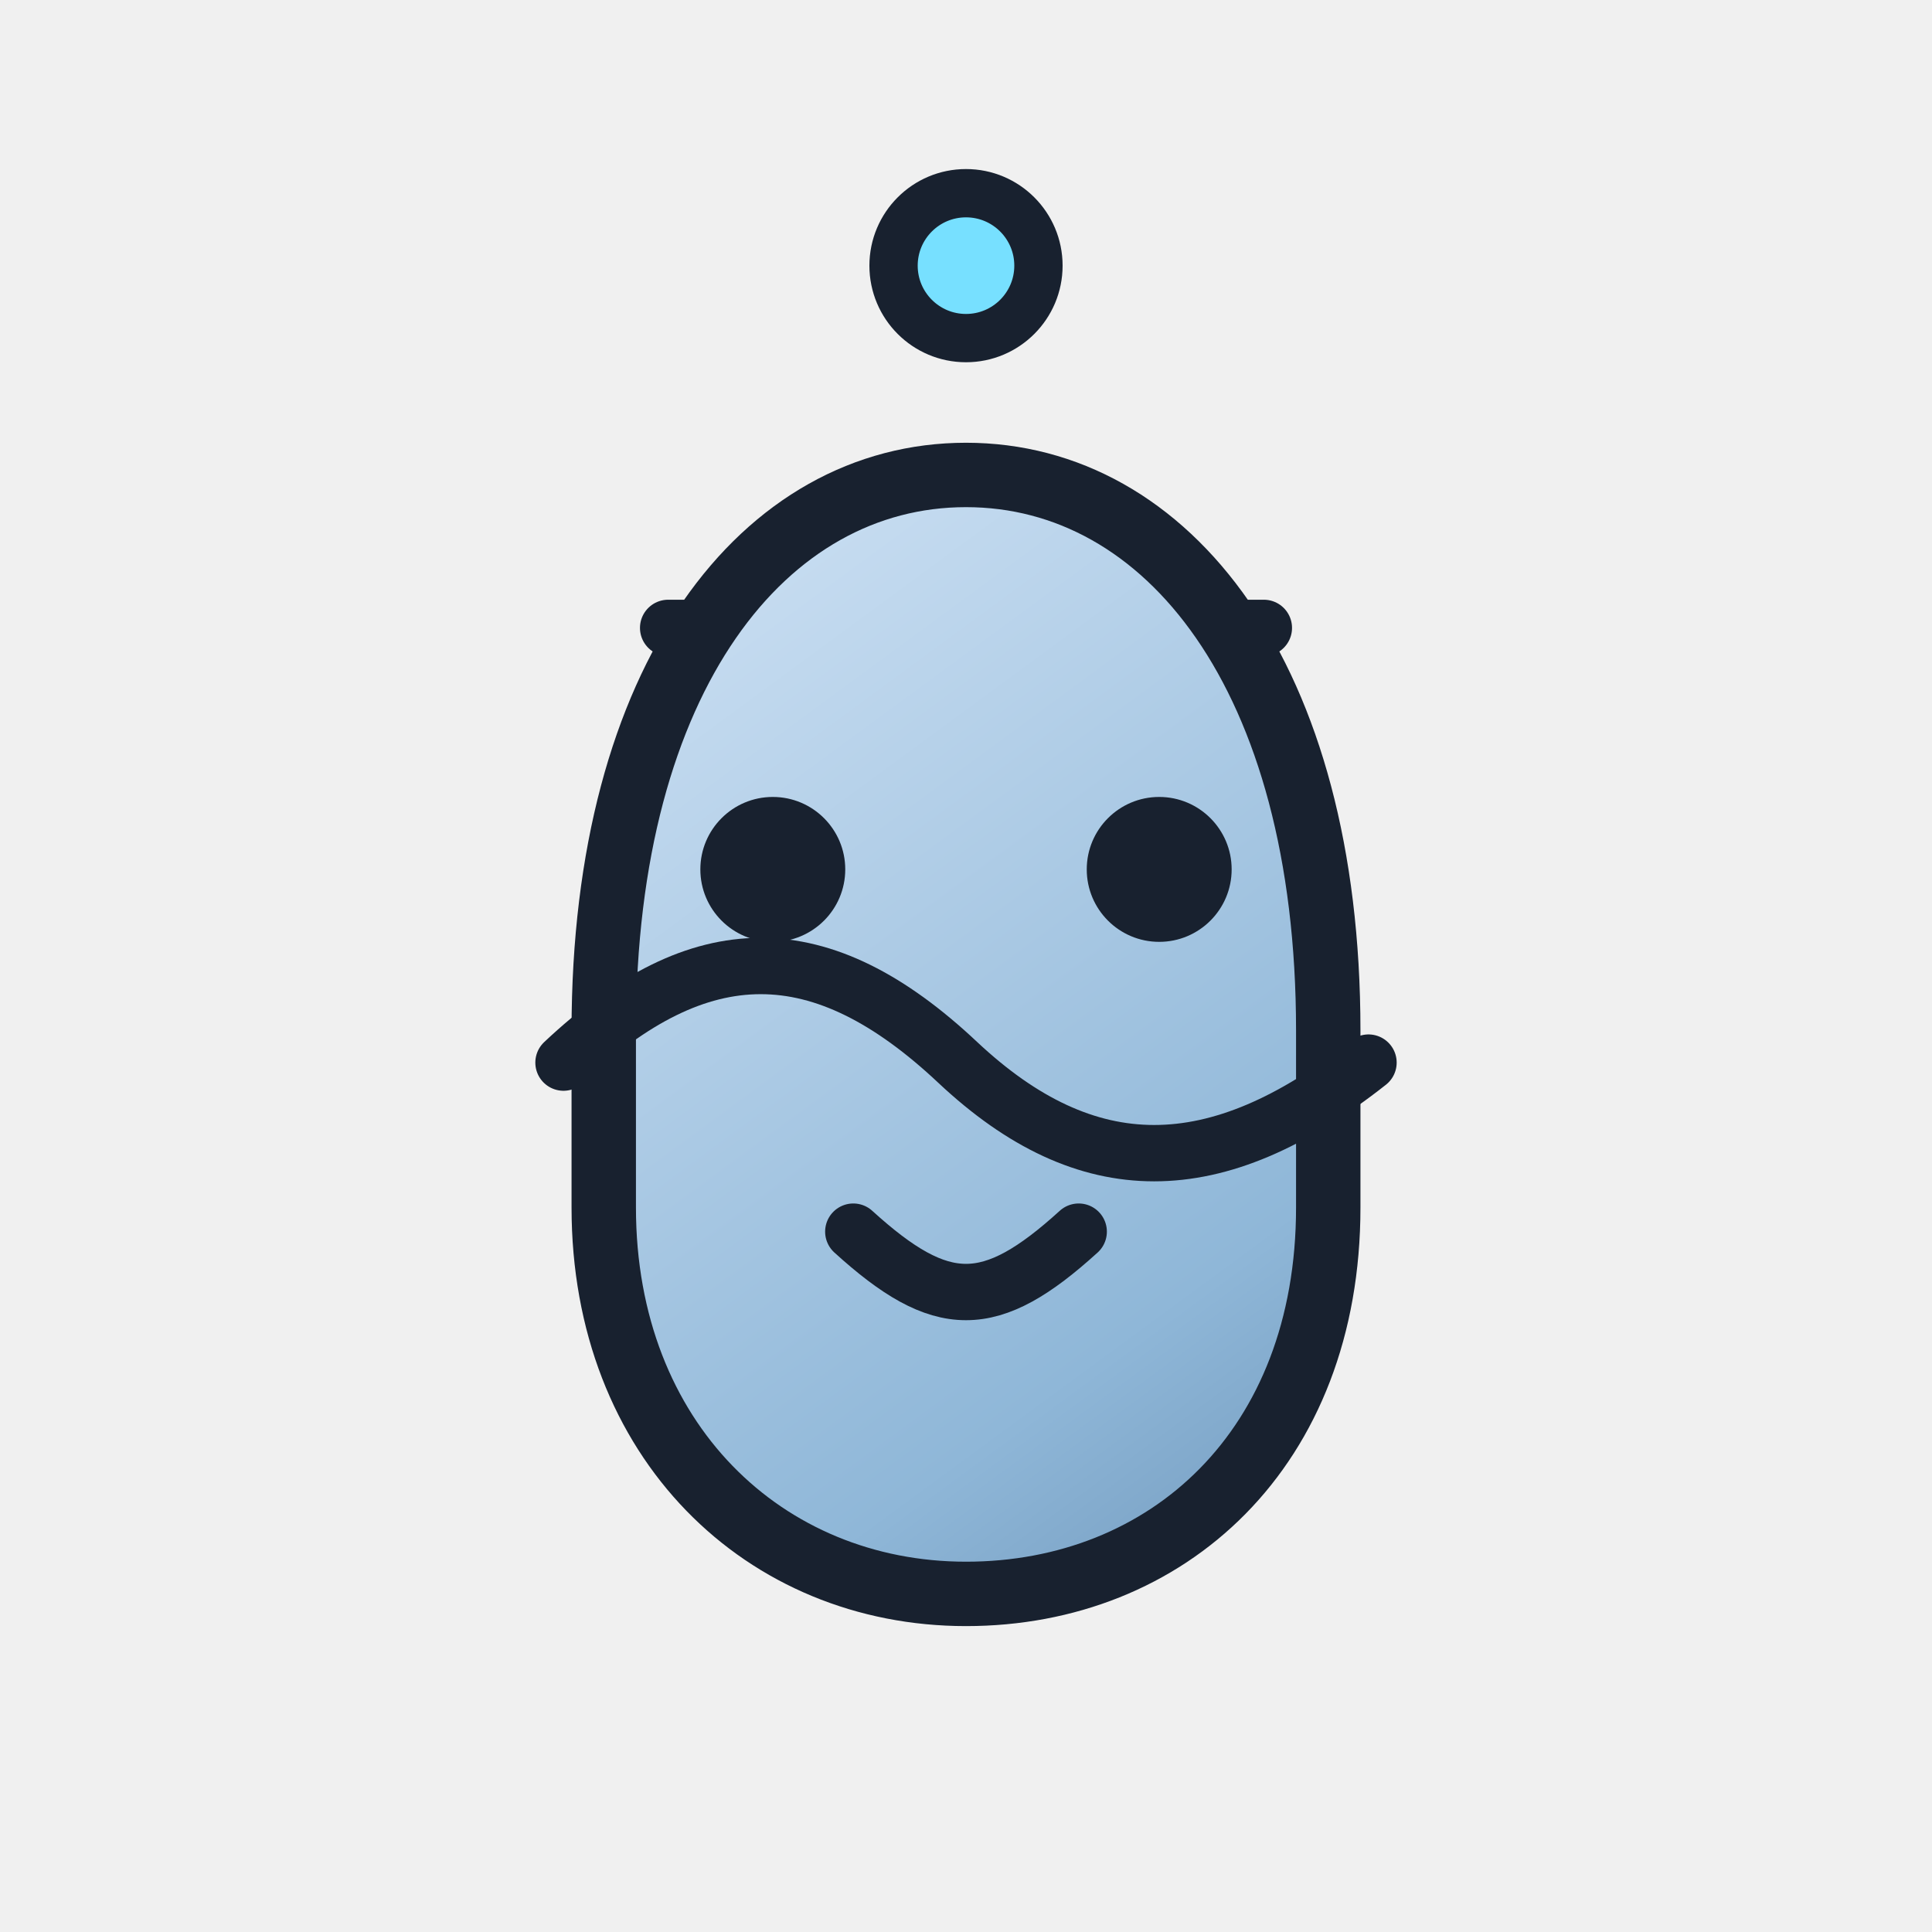
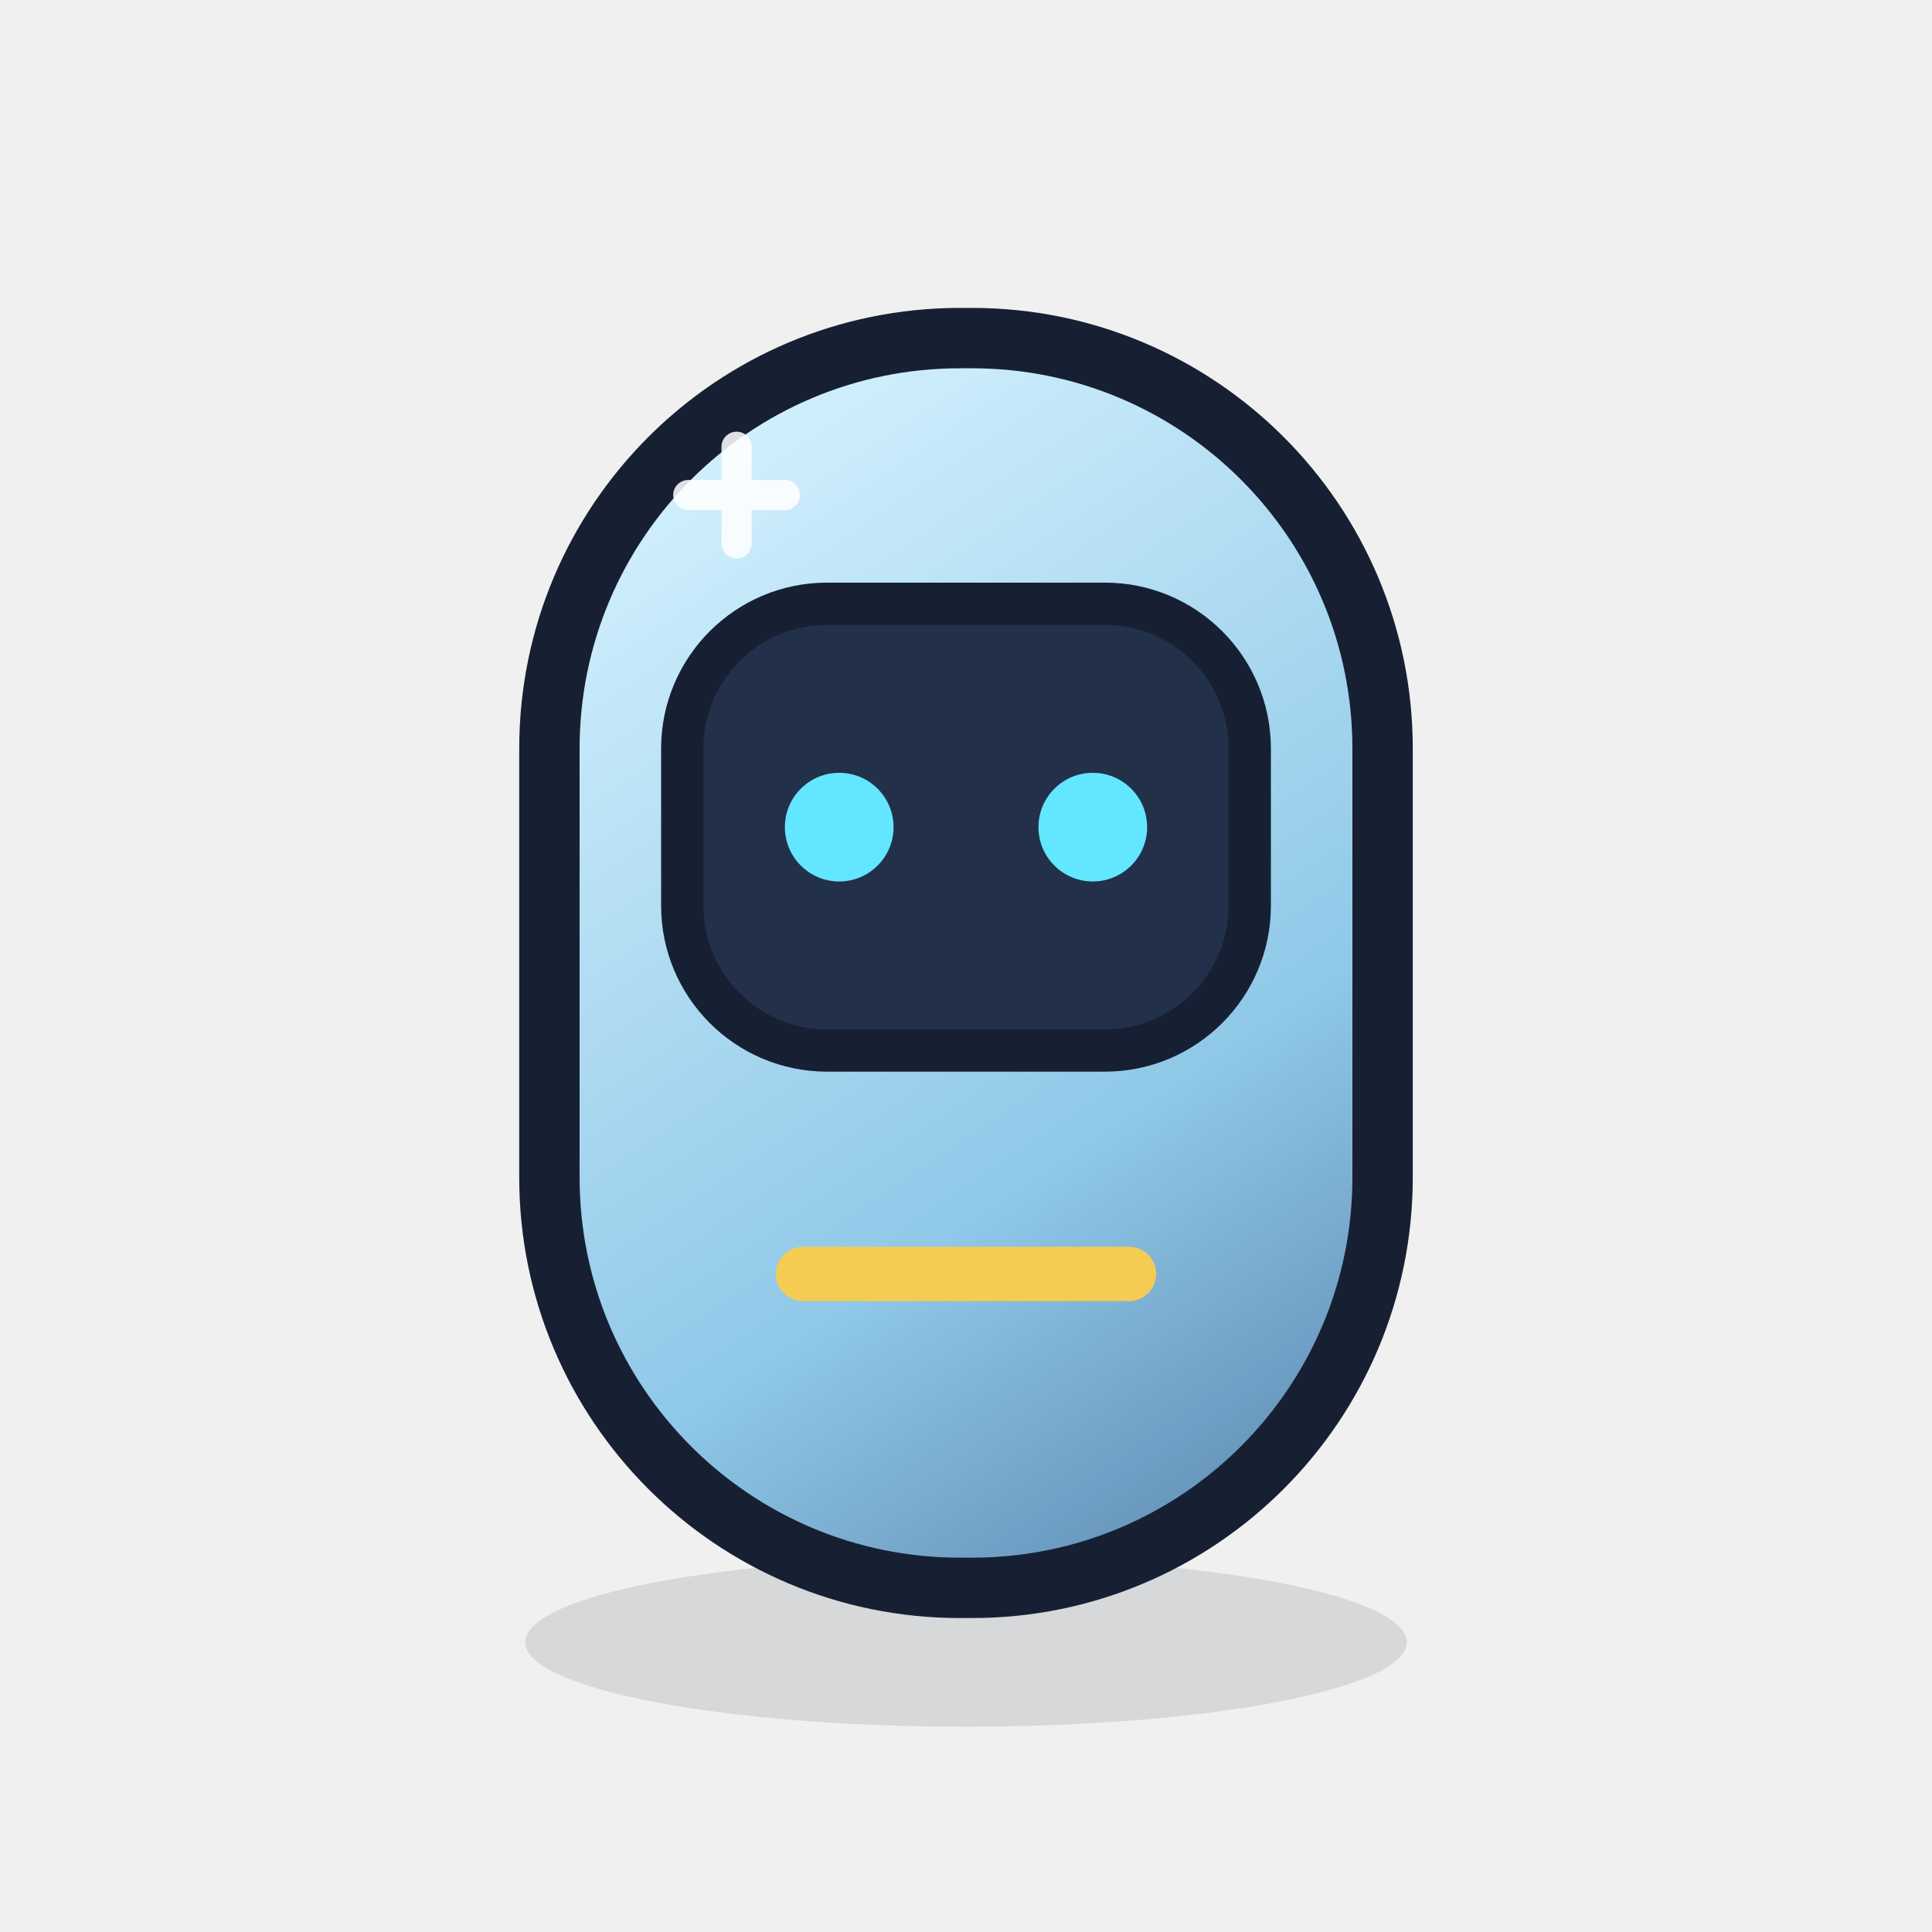
- <svg xmlns="http://www.w3.org/2000/svg" viewBox="0 0 240 240" role="img" aria-label="Robot Egg stage">
+ <svg xmlns="http://www.w3.org/2000/svg" viewBox="0 0 320 320" role="img" aria-label="Robot Egg stage">
  <defs>
-     <linearGradient id="body" x1="48" x2="192" y1="28" y2="224" gradientUnits="userSpaceOnUse">
-       <stop stop-color="#e7f2ff" />
-       <stop offset=".68" stop-color="#8fb7d8" />
-       <stop offset="1" stop-color="#557da4" />
+     <linearGradient id="body" x1="95" y1="70" x2="228" y2="266" gradientUnits="userSpaceOnUse">
+       <stop stop-color="#d9f4ff" />
+       <stop offset=".62" stop-color="#8fc8e8" />
+       <stop offset="1" stop-color="#547ca5" />
    </linearGradient>
+     <filter id="soft">
+       <feGaussianBlur stdDeviation="5" />
+     </filter>
  </defs>
-   <path d="M83 78h74" stroke="#18212f" stroke-width="7" stroke-linecap="round" />
-   <circle cx="120" cy="33" r="9" fill="#77e0ff" stroke="#18212f" stroke-width="6" />
-   <path d="M75 128c0-44 20-69 45-69s45 25 45 69v22c0 30-20 48-45 48s-45-19-45-48z" fill="url(#body)" stroke="#18212f" stroke-width="8" />
-   <path d="M70 132c17-16 32-16 49 0 16 15 32 15 51 0" fill="none" stroke="#18212f" stroke-width="7" stroke-linecap="round" />
-   <circle cx="96" cy="108" r="9" fill="#18212f" />
-   <circle cx="144" cy="108" r="9" fill="#18212f" />
-   <path d="M106 153c11 10 17 10 28 0" fill="none" stroke="#18212f" stroke-width="7" stroke-linecap="round" />
+   <ellipse cx="160" cy="272" rx="73" ry="14" fill="#172033" opacity=".12" />
+   <rect x="91" y="56" width="138" height="207" rx="68" fill="url(#body)" stroke="#172033" stroke-width="10" />
+   <rect x="113" y="100" width="94" height="74" rx="24" fill="#22304a" stroke="#172033" stroke-width="7" />
+   <circle cx="139" cy="137" r="9" fill="#63e6ff" />
+   <circle cx="181" cy="137" r="9" fill="#63e6ff" />
+   <path d="M133 211h54" stroke="#f4cc54" stroke-width="9" stroke-linecap="round" />
+   <path d="M122 74v16M114 82h16" stroke="#fff" stroke-width="5" stroke-linecap="round" opacity=".86" />
</svg>
